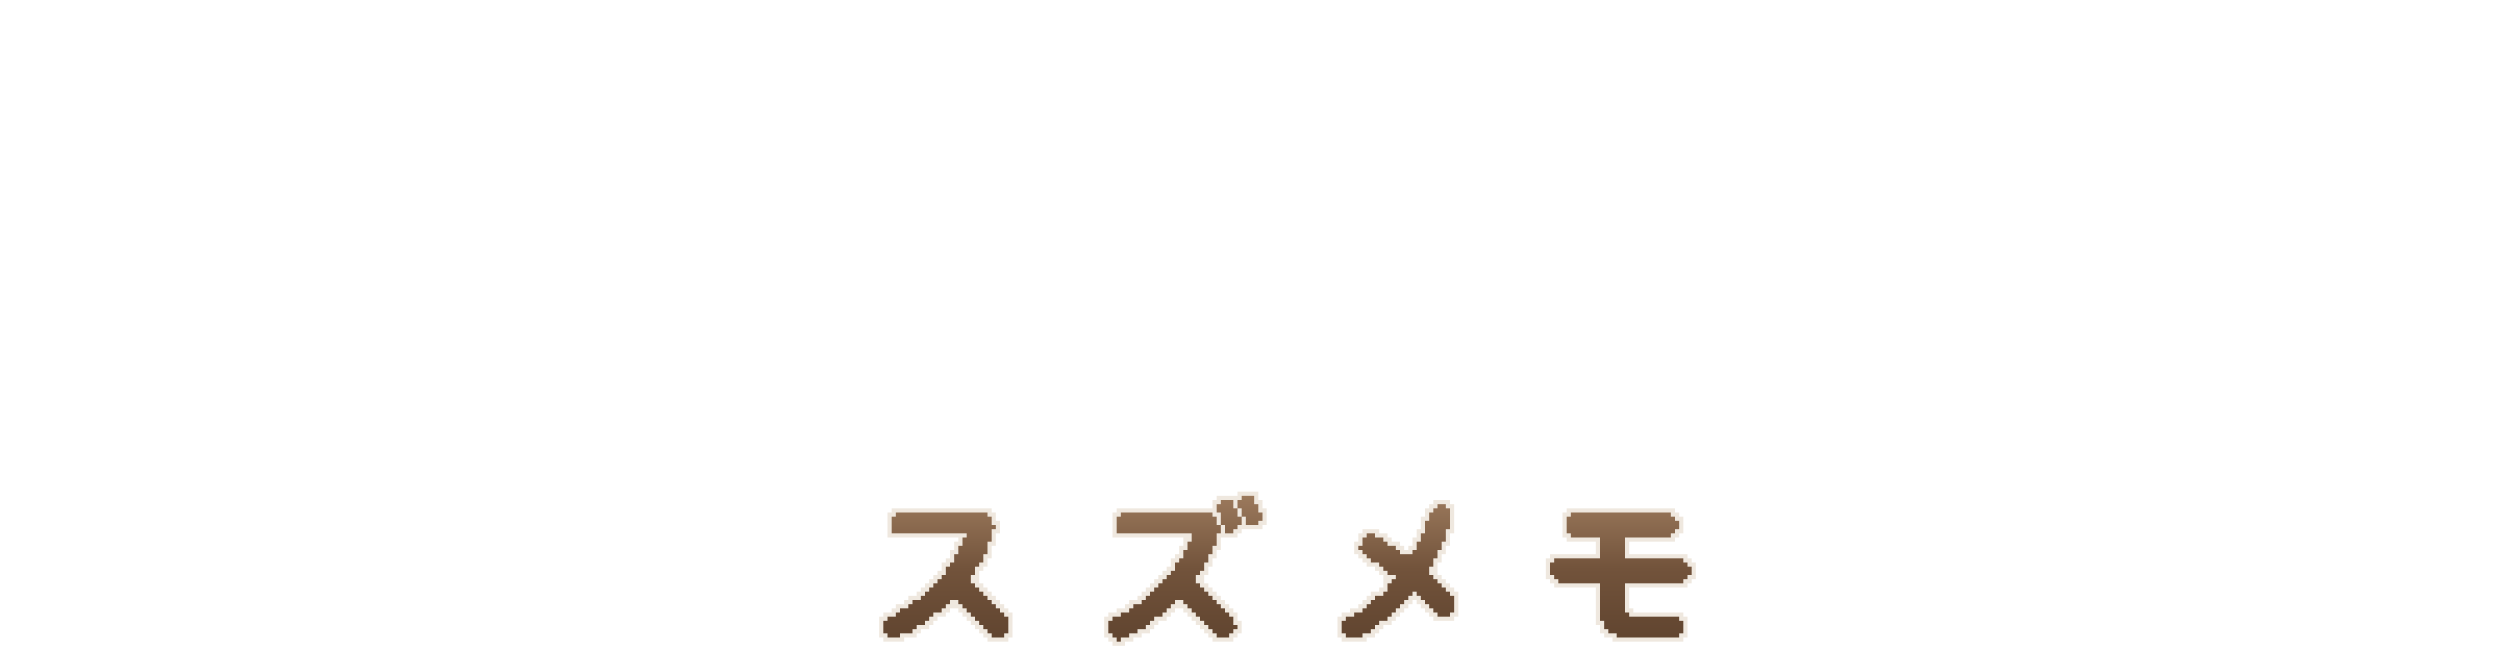
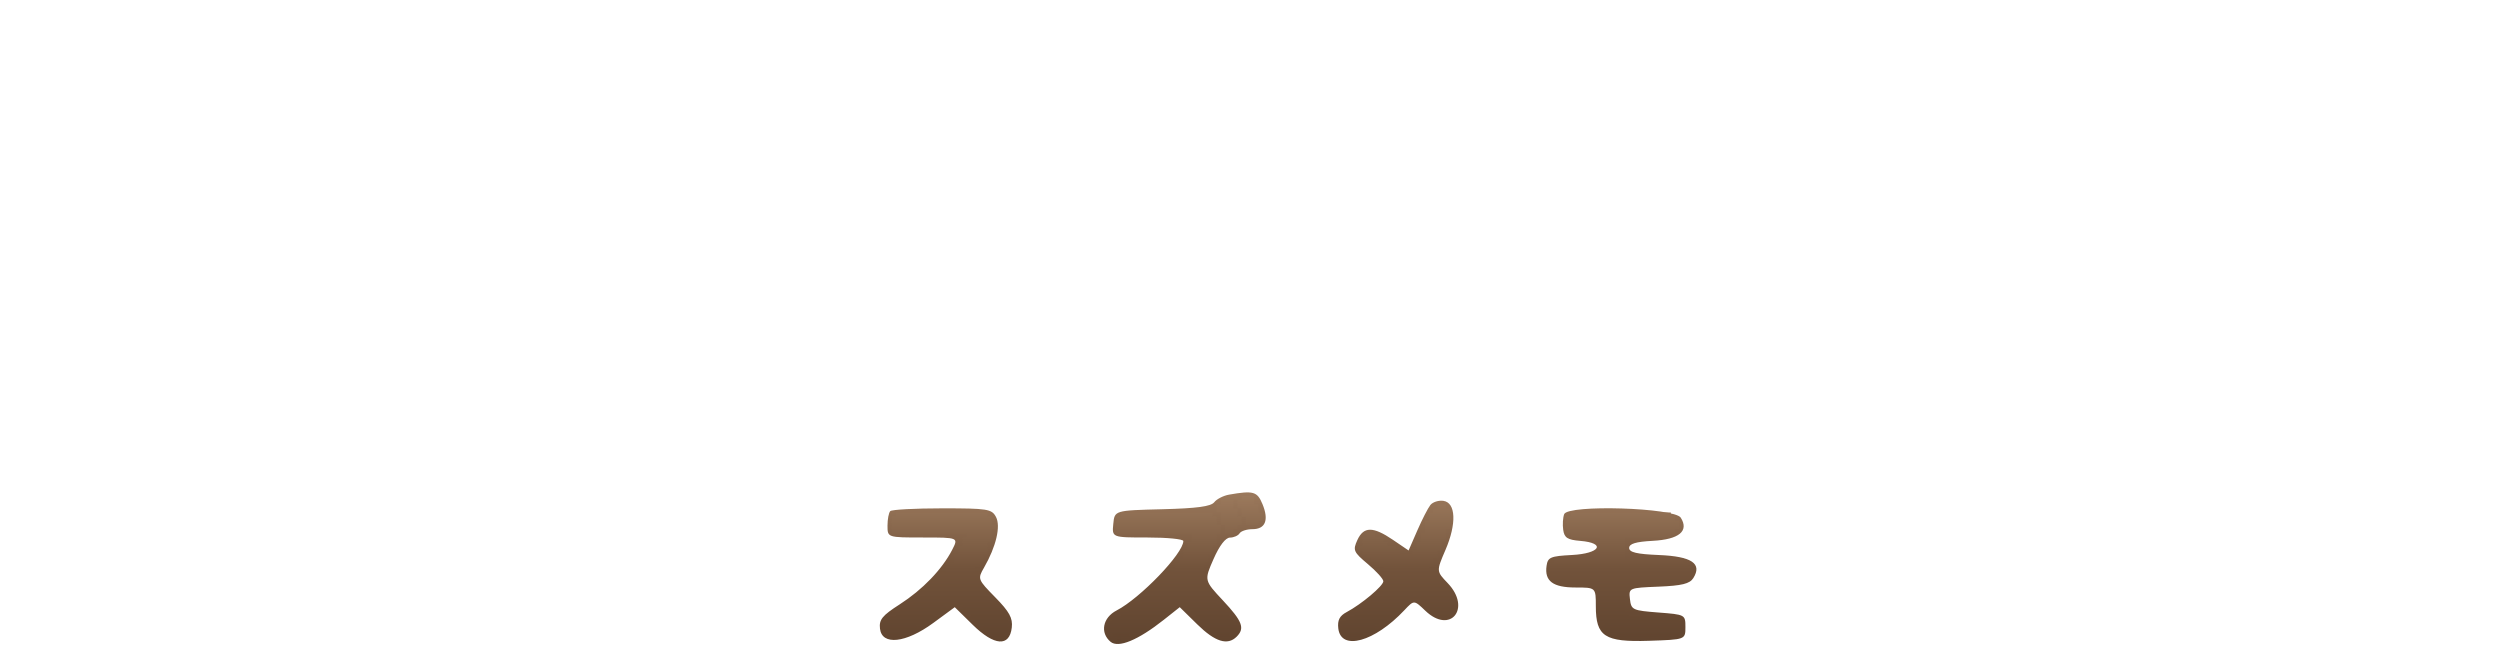
<svg xmlns="http://www.w3.org/2000/svg" width="600" height="161" viewBox="0 0 600 161">
  <defs>
    <linearGradient id="fill" x1="0" y1="0" x2="0" y2="1">
      <stop offset="0" stop-color="#9b795c" />
      <stop offset="0.5" stop-color="#72533b" />
      <stop offset="1" stop-color="#60442f" />
    </linearGradient>
  </defs>
-   <path d="M297 118h5v1h-5zM292 119h10v1h-10zM291 120h12v1h-12zM344 120h4v1h-4zM291 121h12v1h-12zM343 121h6v1h-6zM214 122h24v1h-24zM268 122h36v1h-36zM342 122h7v1h-7zM376 122h26v1h-26zM213 123h26v1h-26zM267 123h37v1h-37zM342 123h7v1h-7zM375 123h28v1h-28zM213 124h26v1h-26zM267 124h37v1h-37zM341 124h8v1h-8zM375 124h29v1h-29zM213 125h27v1h-27zM267 125h37v1h-37zM341 125h8v1h-8zM375 125h29v1h-29zM213 126h27v1h-27zM267 126h36v1h-36zM341 126h8v1h-8zM375 126h29v1h-29zM213 127h27v1h-27zM267 127h31v1h-31zM327 127h4v1h-4zM340 127h9v1h-9zM375 127h29v1h-29zM213 128h26v1h-26zM267 128h30v1h-30zM326 128h7v1h-7zM340 128h8v1h-8zM375 128h28v1h-28zM230 129h9v1h-9zM284 129h9v1h-9zM326 129h8v1h-8zM339 129h9v1h-9zM376 129h26v1h-26zM229 130h10v1h-10zM284 130h9v1h-9zM325 130h11v1h-11zM339 130h9v1h-9zM383 130h8v1h-8zM229 131h9v1h-9zM283 131h10v1h-10zM325 131h12v1h-12zM338 131h9v1h-9zM383 131h8v1h-8zM228 132h10v1h-10zM283 132h9v1h-9zM325 132h22v1h-22zM383 132h8v1h-8zM228 133h10v1h-10zM282 133h10v1h-10zM326 133h20v1h-20zM372 133h33v1h-33zM227 134h10v1h-10zM281 134h10v1h-10zM327 134h19v1h-19zM371 134h35v1h-35zM226 135h11v1h-11zM281 135h10v1h-10zM328 135h17v1h-17zM371 135h36v1h-36zM226 136h10v1h-10zM280 136h10v1h-10zM330 136h15v1h-15zM371 136h36v1h-36zM225 137h10v1h-10zM279 137h11v1h-11zM331 137h14v1h-14zM371 137h36v1h-36zM224 138h11v1h-11zM278 138h11v1h-11zM332 138h14v1h-14zM371 138h36v1h-36zM223 139h12v1h-12zM277 139h12v1h-12zM332 139h15v1h-15zM372 139h34v1h-34zM222 140h14v1h-14zM276 140h14v1h-14zM332 140h16v1h-16zM373 140h32v1h-32zM221 141h16v1h-16zM275 141h16v1h-16zM331 141h18v1h-18zM383 141h8v1h-8zM220 142h18v1h-18zM274 142h18v1h-18zM329 142h21v1h-21zM383 142h8v1h-8zM218 143h21v1h-21zM273 143h20v1h-20zM328 143h22v1h-22zM383 143h8v1h-8zM217 144h23v1h-23zM271 144h23v1h-23zM327 144h12v1h-12zM340 144h10v1h-10zM383 144h8v1h-8zM215 145h26v1h-26zM270 145h25v1h-25zM326 145h12v1h-12zM341 145h9v1h-9zM383 145h8v1h-8zM214 146h14v1h-14zM230 146h12v1h-12zM268 146h14v1h-14zM284 146h12v1h-12zM324 146h13v1h-13zM342 146h8v1h-8zM383 146h9v1h-9zM212 147h15v1h-15zM231 147h12v1h-12zM266 147h15v1h-15zM285 147h12v1h-12zM322 147h14v1h-14zM343 147h7v1h-7zM383 147h21v1h-21zM211 148h14v1h-14zM232 148h11v1h-11zM265 148h15v1h-15zM286 148h11v1h-11zM321 148h14v1h-14zM344 148h5v1h-5zM383 148h22v1h-22zM211 149h13v1h-13zM233 149h10v1h-10zM265 149h13v1h-13zM287 149h11v1h-11zM321 149h13v1h-13zM383 149h22v1h-22zM211 150h12v1h-12zM234 150h9v1h-9zM265 150h12v1h-12zM288 150h10v1h-10zM321 150h11v1h-11zM384 150h21v1h-21zM211 151h10v1h-10zM235 151h8v1h-8zM265 151h11v1h-11zM289 151h9v1h-9zM321 151h10v1h-10zM384 151h21v1h-21zM211 152h9v1h-9zM236 152h7v1h-7zM265 152h9v1h-9zM290 152h7v1h-7zM321 152h9v1h-9zM385 152h20v1h-20zM212 153h5v1h-5zM237 153h5v1h-5zM266 153h6v1h-6zM291 153h5v1h-5zM322 153h6v1h-6zM387 153h17v1h-17zM267 154h3v1h-3z" fill="#efe8df" />
+   <path d="M 295 118.707 C 293.625 118.946, 292.012 119.769, 291.415 120.536 C 290.625 121.552, 287.224 122.009, 278.915 122.216 C 267.500 122.500, 267.500 122.500, 267.187 125.750 C 266.873 129, 266.873 129, 275.437 129 C 280.146 129, 284 129.382, 284 129.850 C 284 132.821, 273.666 143.570, 267.987 146.507 C 264.643 148.236, 263.947 151.881, 266.548 154.040 C 268.415 155.589, 273.155 153.630, 279.285 148.774 L 283.140 145.721 287.358 149.861 C 291.629 154.052, 294.617 154.983, 296.800 152.800 C 298.818 150.782, 298.184 149.111, 293.498 144.102 C 288.997 139.289, 288.997 139.289, 291.248 134.168 C 292.666 130.945, 294.127 129.038, 295.191 129.024 C 296.121 129.011, 297.160 128.550, 297.500 128 C 297.840 127.450, 299.231 127, 300.590 127 C 303.708 127, 304.580 124.815, 302.993 120.982 C 301.740 117.957, 300.820 117.695, 295 118.707 M 343.290 121.202 C 342.721 121.916, 341.311 124.663, 340.158 127.307 L 338.062 132.114 334.299 129.557 C 329.515 126.306, 327.265 126.325, 325.760 129.628 C 324.652 132.059, 324.841 132.489, 328.281 135.378 C 330.327 137.095, 332 138.950, 332 139.500 C 332 140.607, 326.790 144.985, 323.190 146.904 C 321.494 147.807, 320.963 148.848, 321.190 150.817 C 321.823 156.293, 329.889 154.070, 337.051 146.446 C 339.368 143.979, 339.368 143.979, 342.076 146.573 C 348.100 152.344, 353.232 145.982, 347.435 139.932 C 344.714 137.092, 344.714 137.092, 346.915 131.976 C 349.623 125.681, 349.407 120.630, 346.412 120.202 C 345.264 120.038, 343.859 120.488, 343.290 121.202 M 213.667 122.667 C 213.300 123.033, 213 124.608, 213 126.167 C 213 129, 213 129, 221.526 129 C 230.051 129, 230.051 129, 228.507 131.987 C 226.086 136.668, 221.393 141.540, 215.919 145.052 C 211.727 147.742, 210.944 148.710, 211.197 150.888 C 211.671 154.972, 217.387 154.354, 223.993 149.505 L 229.143 145.724 233.447 149.948 C 238.633 155.038, 242.294 155.299, 242.829 150.618 C 243.090 148.337, 242.264 146.826, 238.866 143.364 C 234.647 139.064, 234.601 138.944, 236.158 136.245 C 239.073 131.193, 240.226 126.291, 239.026 124.049 C 238.016 122.161, 237 122, 226.131 122 C 219.643 122, 214.033 122.300, 213.667 122.667 M 375.401 123.398 C 375.093 124.199, 374.990 125.900, 375.171 127.177 C 375.439 129.067, 376.199 129.558, 379.250 129.810 C 385.532 130.330, 384.048 132.846, 377.250 133.200 C 372.113 133.468, 371.465 133.746, 371.173 135.805 C 370.654 139.465, 372.707 141, 378.122 141 C 383 141, 383 141, 383 145.500 C 383 152.765, 385.123 154.141, 395.788 153.788 C 404.500 153.500, 404.500 153.500, 404.500 150.500 C 404.500 147.526, 404.444 147.496, 398 147 C 391.824 146.525, 391.484 146.365, 391.188 143.795 C 390.877 141.099, 390.901 141.089, 398.083 140.795 C 403.645 140.567, 405.541 140.101, 406.390 138.750 C 408.585 135.257, 406.015 133.530, 398.145 133.206 C 392.811 132.987, 391 132.556, 391 131.506 C 391 130.499, 392.603 130.015, 396.646 129.800 C 402.974 129.464, 405.409 127.459, 403.388 124.250 C 401.862 121.827, 376.302 121.049, 375.401 123.398" fill="url(#fill)" fill-rule="evenodd" />
  <path d="M298 119h3v1h-3zM293 120h3v1h-3zM297 120h4v1h-4zM292 121h4v1h-4zM297 121h5v1h-5zM345 121h2v1h-2zM292 122h5v1h-5zM298 122h4v1h-4zM344 122h4v1h-4zM215 123h22v1h-22zM269 123h22v1h-22zM293 123h4v1h-4zM298 123h5v1h-5zM343 123h5v1h-5zM377 123h24v1h-24zM214 124h24v1h-24zM268 124h24v1h-24zM293 124h5v1h-5zM299 124h4v1h-4zM343 124h5v1h-5zM376 124h26v1h-26zM214 125h24v1h-24zM268 125h24v1h-24zM293 125h5v1h-5zM299 125h3v1h-3zM342 125h6v1h-6zM376 125h27v1h-27zM214 126h25v1h-25zM268 126h25v1h-25zM294 126h3v1h-3zM342 126h6v1h-6zM376 126h27v1h-27zM214 127h24v1h-24zM268 127h25v1h-25zM294 127h2v1h-2zM342 127h5v1h-5zM376 127h26v1h-26zM232 128h6v1h-6zM286 128h6v1h-6zM328 128h2v1h-2zM341 128h6v1h-6zM377 128h24v1h-24zM231 129h7v1h-7zM286 129h6v1h-6zM327 129h5v1h-5zM341 129h6v1h-6zM384 129h6v1h-6zM231 130h6v1h-6zM285 130h7v1h-7zM327 130h6v1h-6zM340 130h6v1h-6zM384 130h6v1h-6zM230 131h7v1h-7zM285 131h6v1h-6zM326 131h9v1h-9zM340 131h6v1h-6zM384 131h6v1h-6zM230 132h7v1h-7zM284 132h7v1h-7zM327 132h9v1h-9zM339 132h6v1h-6zM384 132h6v1h-6zM229 133h7v1h-7zM284 133h6v1h-6zM328 133h17v1h-17zM384 133h6v1h-6zM229 134h7v1h-7zM283 134h7v1h-7zM329 134h15v1h-15zM373 134h31v1h-31zM228 135h7v1h-7zM282 135h7v1h-7zM331 135h13v1h-13zM372 135h33v1h-33zM227 136h7v1h-7zM282 136h7v1h-7zM332 136h11v1h-11zM372 136h34v1h-34zM227 137h7v1h-7zM281 137h7v1h-7zM333 137h10v1h-10zM372 137h34v1h-34zM226 138h7v1h-7zM280 138h7v1h-7zM335 138h9v1h-9zM373 138h32v1h-32zM225 139h8v1h-8zM279 139h8v1h-8zM334 139h11v1h-11zM374 139h30v1h-30zM224 140h10v1h-10zM278 140h10v1h-10zM333 140h13v1h-13zM384 140h6v1h-6zM223 141h12v1h-12zM277 141h12v1h-12zM333 141h14v1h-14zM384 141h6v1h-6zM222 142h14v1h-14zM276 142h14v1h-14zM332 142h7v1h-7zM340 142h8v1h-8zM384 142h6v1h-6zM221 143h16v1h-16zM275 143h16v1h-16zM330 143h8v1h-8zM341 143h8v1h-8zM384 143h6v1h-6zM219 144h9v1h-9zM230 144h8v1h-8zM274 144h8v1h-8zM284 144h8v1h-8zM329 144h8v1h-8zM342 144h7v1h-7zM384 144h6v1h-6zM218 145h9v1h-9zM231 145h8v1h-8zM272 145h9v1h-9zM285 145h8v1h-8zM328 145h8v1h-8zM343 145h6v1h-6zM384 145h6v1h-6zM216 146h10v1h-10zM232 146h8v1h-8zM271 146h9v1h-9zM286 146h8v1h-8zM327 146h8v1h-8zM344 146h5v1h-5zM384 146h6v1h-6zM215 147h9v1h-9zM233 147h8v1h-8zM269 147h10v1h-10zM287 147h8v1h-8zM325 147h9v1h-9zM345 147h3v1h-3zM384 147h7v1h-7zM213 148h10v1h-10zM234 148h8v1h-8zM267 148h10v1h-10zM288 148h8v1h-8zM323 148h10v1h-10zM384 148h19v1h-19zM212 149h10v1h-10zM235 149h7v1h-7zM266 149h10v1h-10zM289 149h7v1h-7zM322 149h9v1h-9zM385 149h19v1h-19zM212 150h8v1h-8zM236 150h6v1h-6zM266 150h9v1h-9zM290 150h7v1h-7zM322 150h8v1h-8zM385 150h19v1h-19zM212 151h7v1h-7zM237 151h5v1h-5zM266 151h7v1h-7zM291 151h5v1h-5zM322 151h7v1h-7zM386 151h18v1h-18zM213 152h3v1h-3zM238 152h3v1h-3zM267 152h4v1h-4zM292 152h3v1h-3zM323 152h4v1h-4zM388 152h15v1h-15zM268 153h1v1h-1z" fill="url(#fill)" />
</svg>
